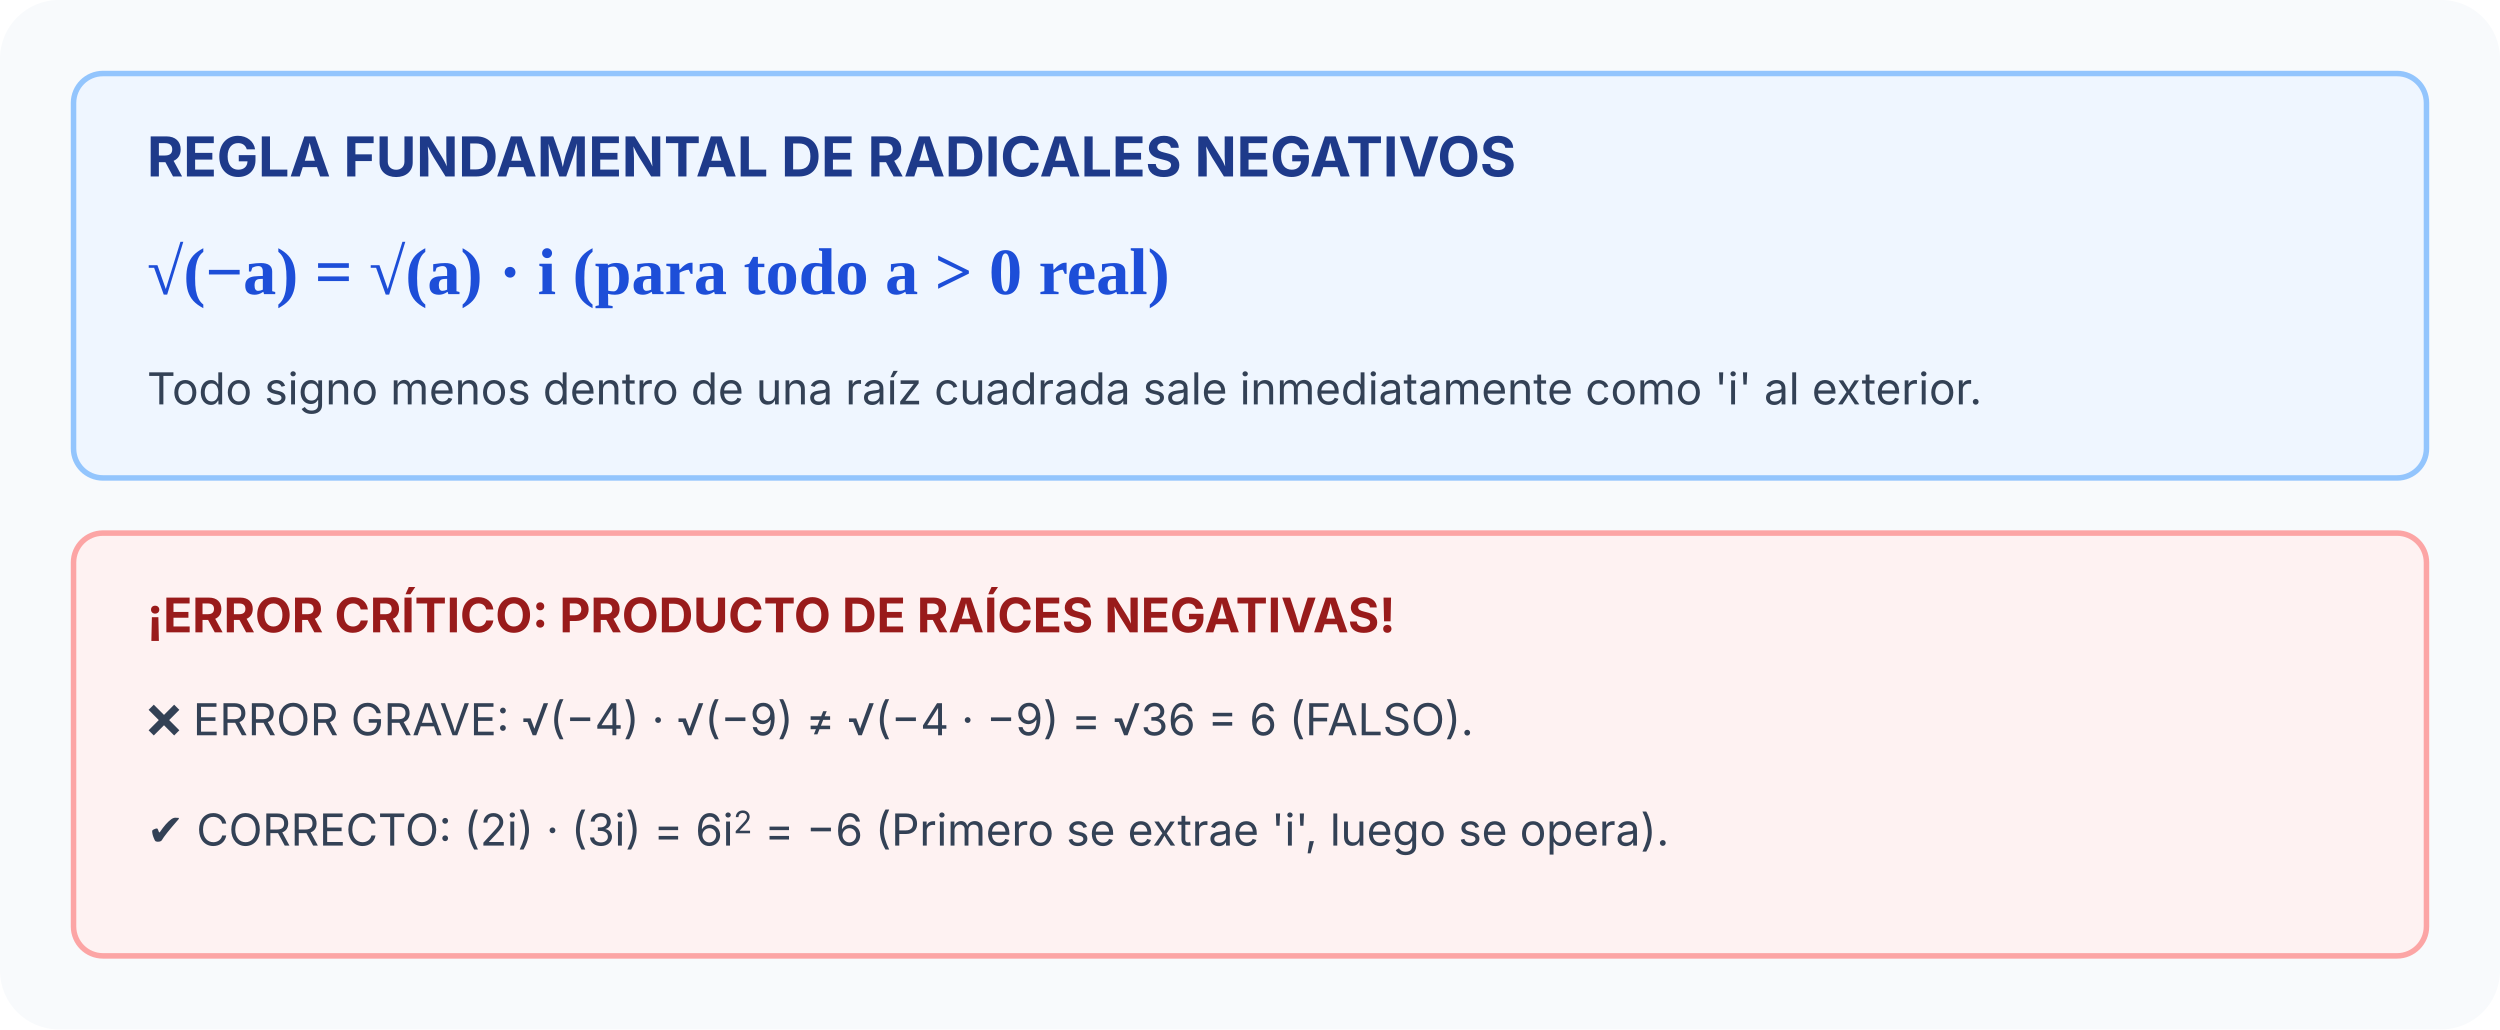
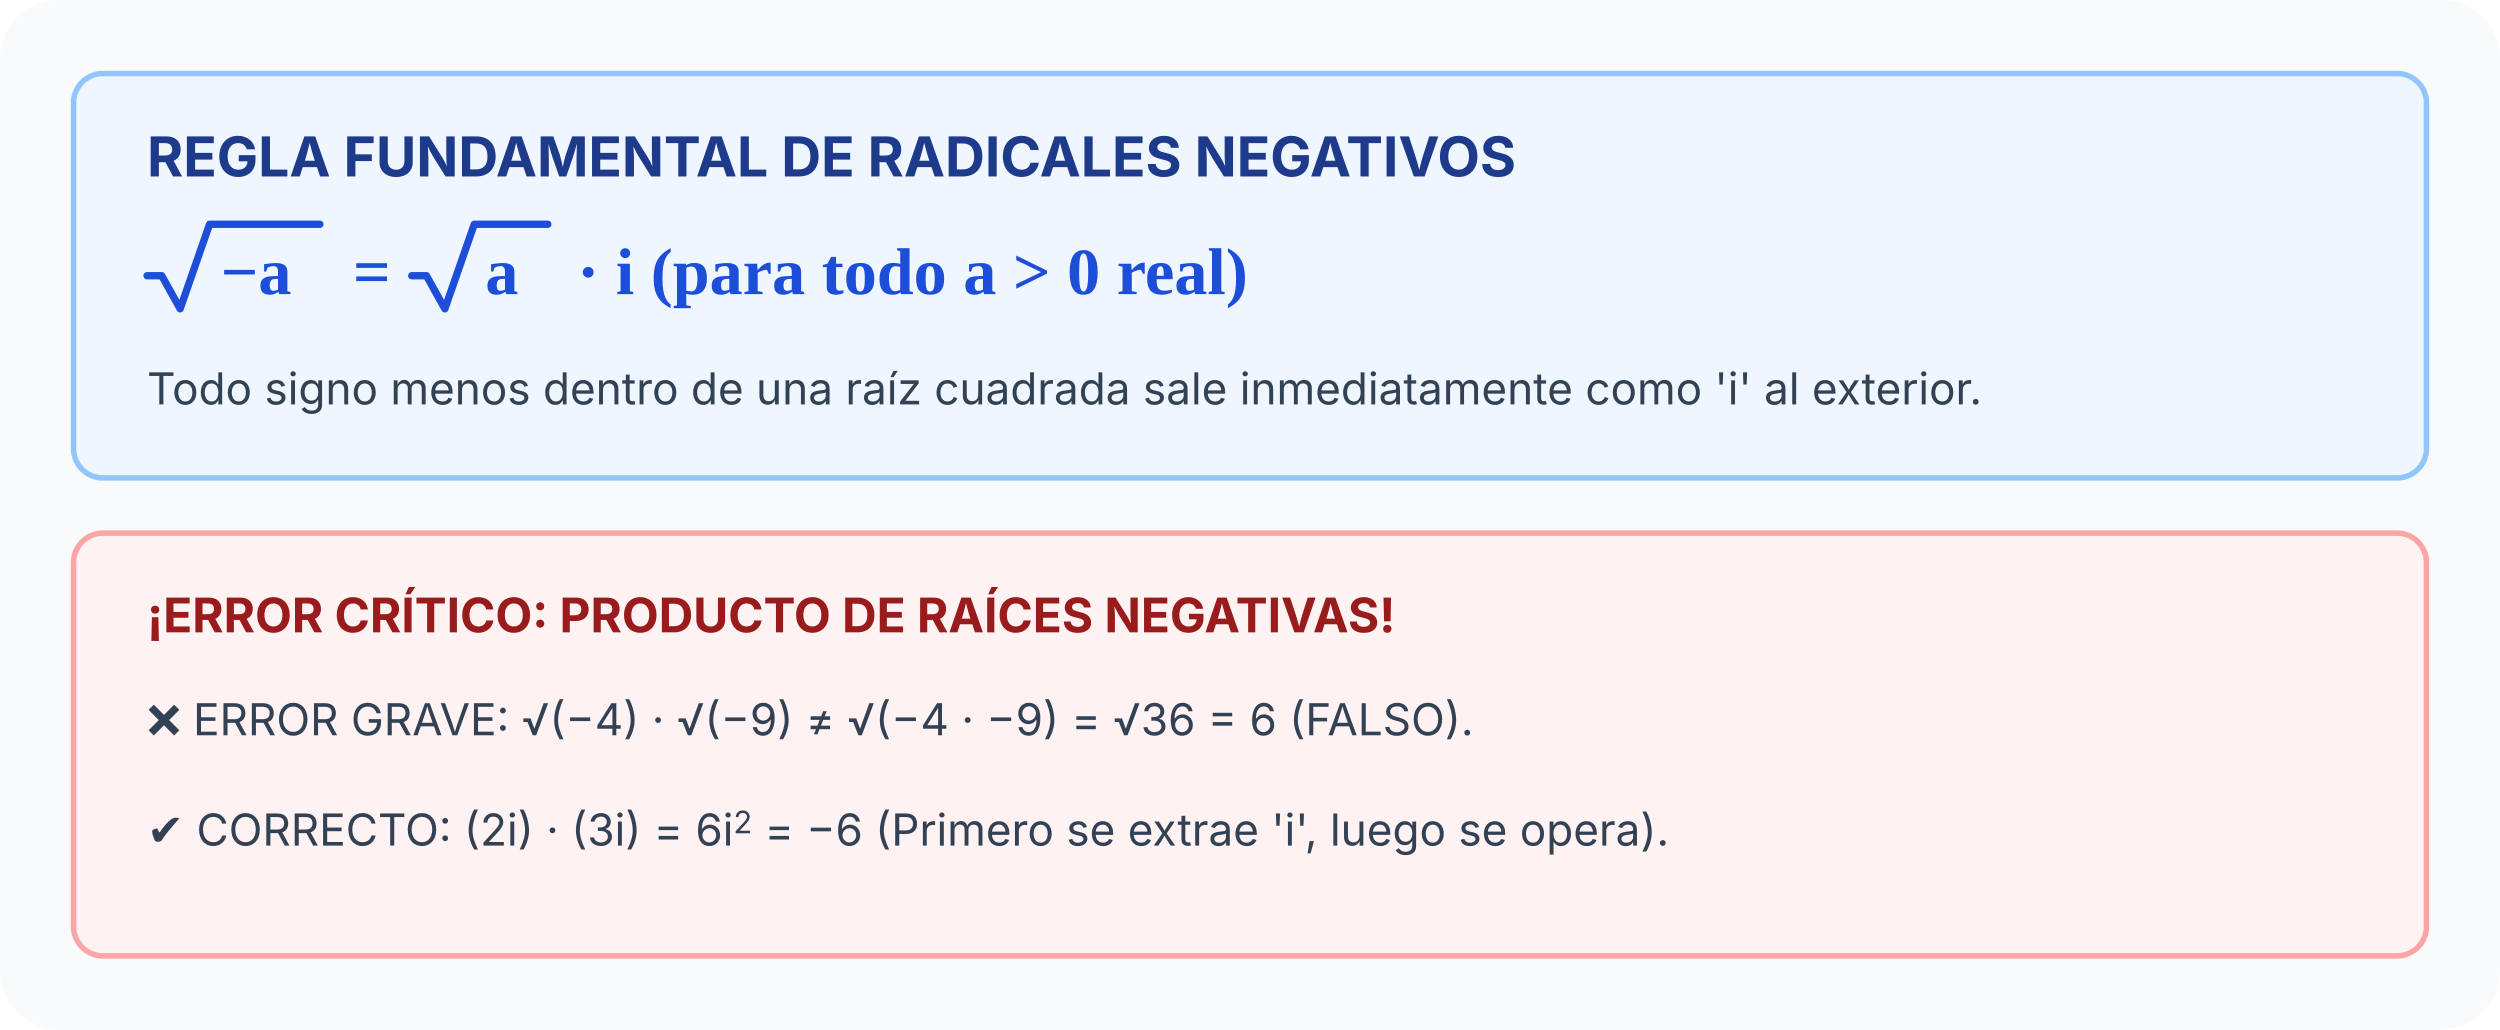
<svg xmlns="http://www.w3.org/2000/svg" viewBox="0 0 680 280" width="100%" height="100%">
  <defs>
    <style>
      .bg { fill: #f8fafc; }
      .rule-box { fill: #eff6ff; stroke: #93c5fd; stroke-width: 1.5; rx: 8; }
      .err-box { fill: #fef2f2; stroke: #fca5a5; stroke-width: 1.5; rx: 8; }
      .title { font-family: system-ui, -apple-system, sans-serif; font-size: 15px; font-weight: 700; fill: #1e3a8a; }
      .formula { font-family: "Cambria Math", "Times New Roman", serif; font-size: 18px; font-weight: bold; fill: #1d4ed8; }
      .err-text { font-family: system-ui, -apple-system, sans-serif; font-size: 13px; font-weight: bold; fill: #991b1b; }
      .desc { font-family: system-ui, -apple-system, sans-serif; font-size: 12px; fill: #334155; }
    </style>
  </defs>
  <rect width="680" height="280" class="bg" rx="16" />
  <rect x="20" y="20" width="640" height="110" class="rule-box" />
  <text x="40" y="48" class="title">REGLA FUNDAMENTAL DE RADICALES NEGATIVOS</text>
-   <text x="40" y="80" class="formula">√(−a) = √(a) · i    (para todo a &gt; 0 real)</text>
+   <g class="formula">
+     <path d="M 40,75 L 44,75 L 49,84 L 57,61 L 87,61" fill="none" stroke="#1d4ed8" stroke-width="2" stroke-linecap="round" stroke-linejoin="round" />
+     <text x="60" y="80" class="formula">−a</text>
+     <text x="96" y="80" class="formula">=</text>
+     <path d="M 112,75 L 116,75 L 121,84 L 129,61 L 149,61" fill="none" stroke="#1d4ed8" stroke-width="2" stroke-linecap="round" stroke-linejoin="round" />
+     <text x="132" y="80" class="formula">a</text>
+     <text x="157" y="80" class="formula">· i    (para todo a &gt; 0 real)</text>
+   </g>
  <text x="40" y="110" class="desc">Todo signo menos dentro de una raíz cuadrada sale inmediatamente como 'i' al exterior.</text>
  <rect x="20" y="145" width="640" height="115" class="err-box" />
  <text x="40" y="172" class="err-text">¡ERROR CRÍTICO: PRODUCTO DE RAÍCES NEGATIVAS!</text>
  <text x="40" y="200" class="desc">❌ ERROR GRAVE: √(−4) · √(−9) ≠ √(−4 · −9) = √36 = 6  (FALSO).</text>
  <text x="40" y="230" class="desc">✔ CORRECTO: (2i) · (3i) = 6i<tspan baseline-shift="super" font-size="70%">2</tspan> = −6 (Primero se extrae 'i', luego se opera).</text>
</svg>
